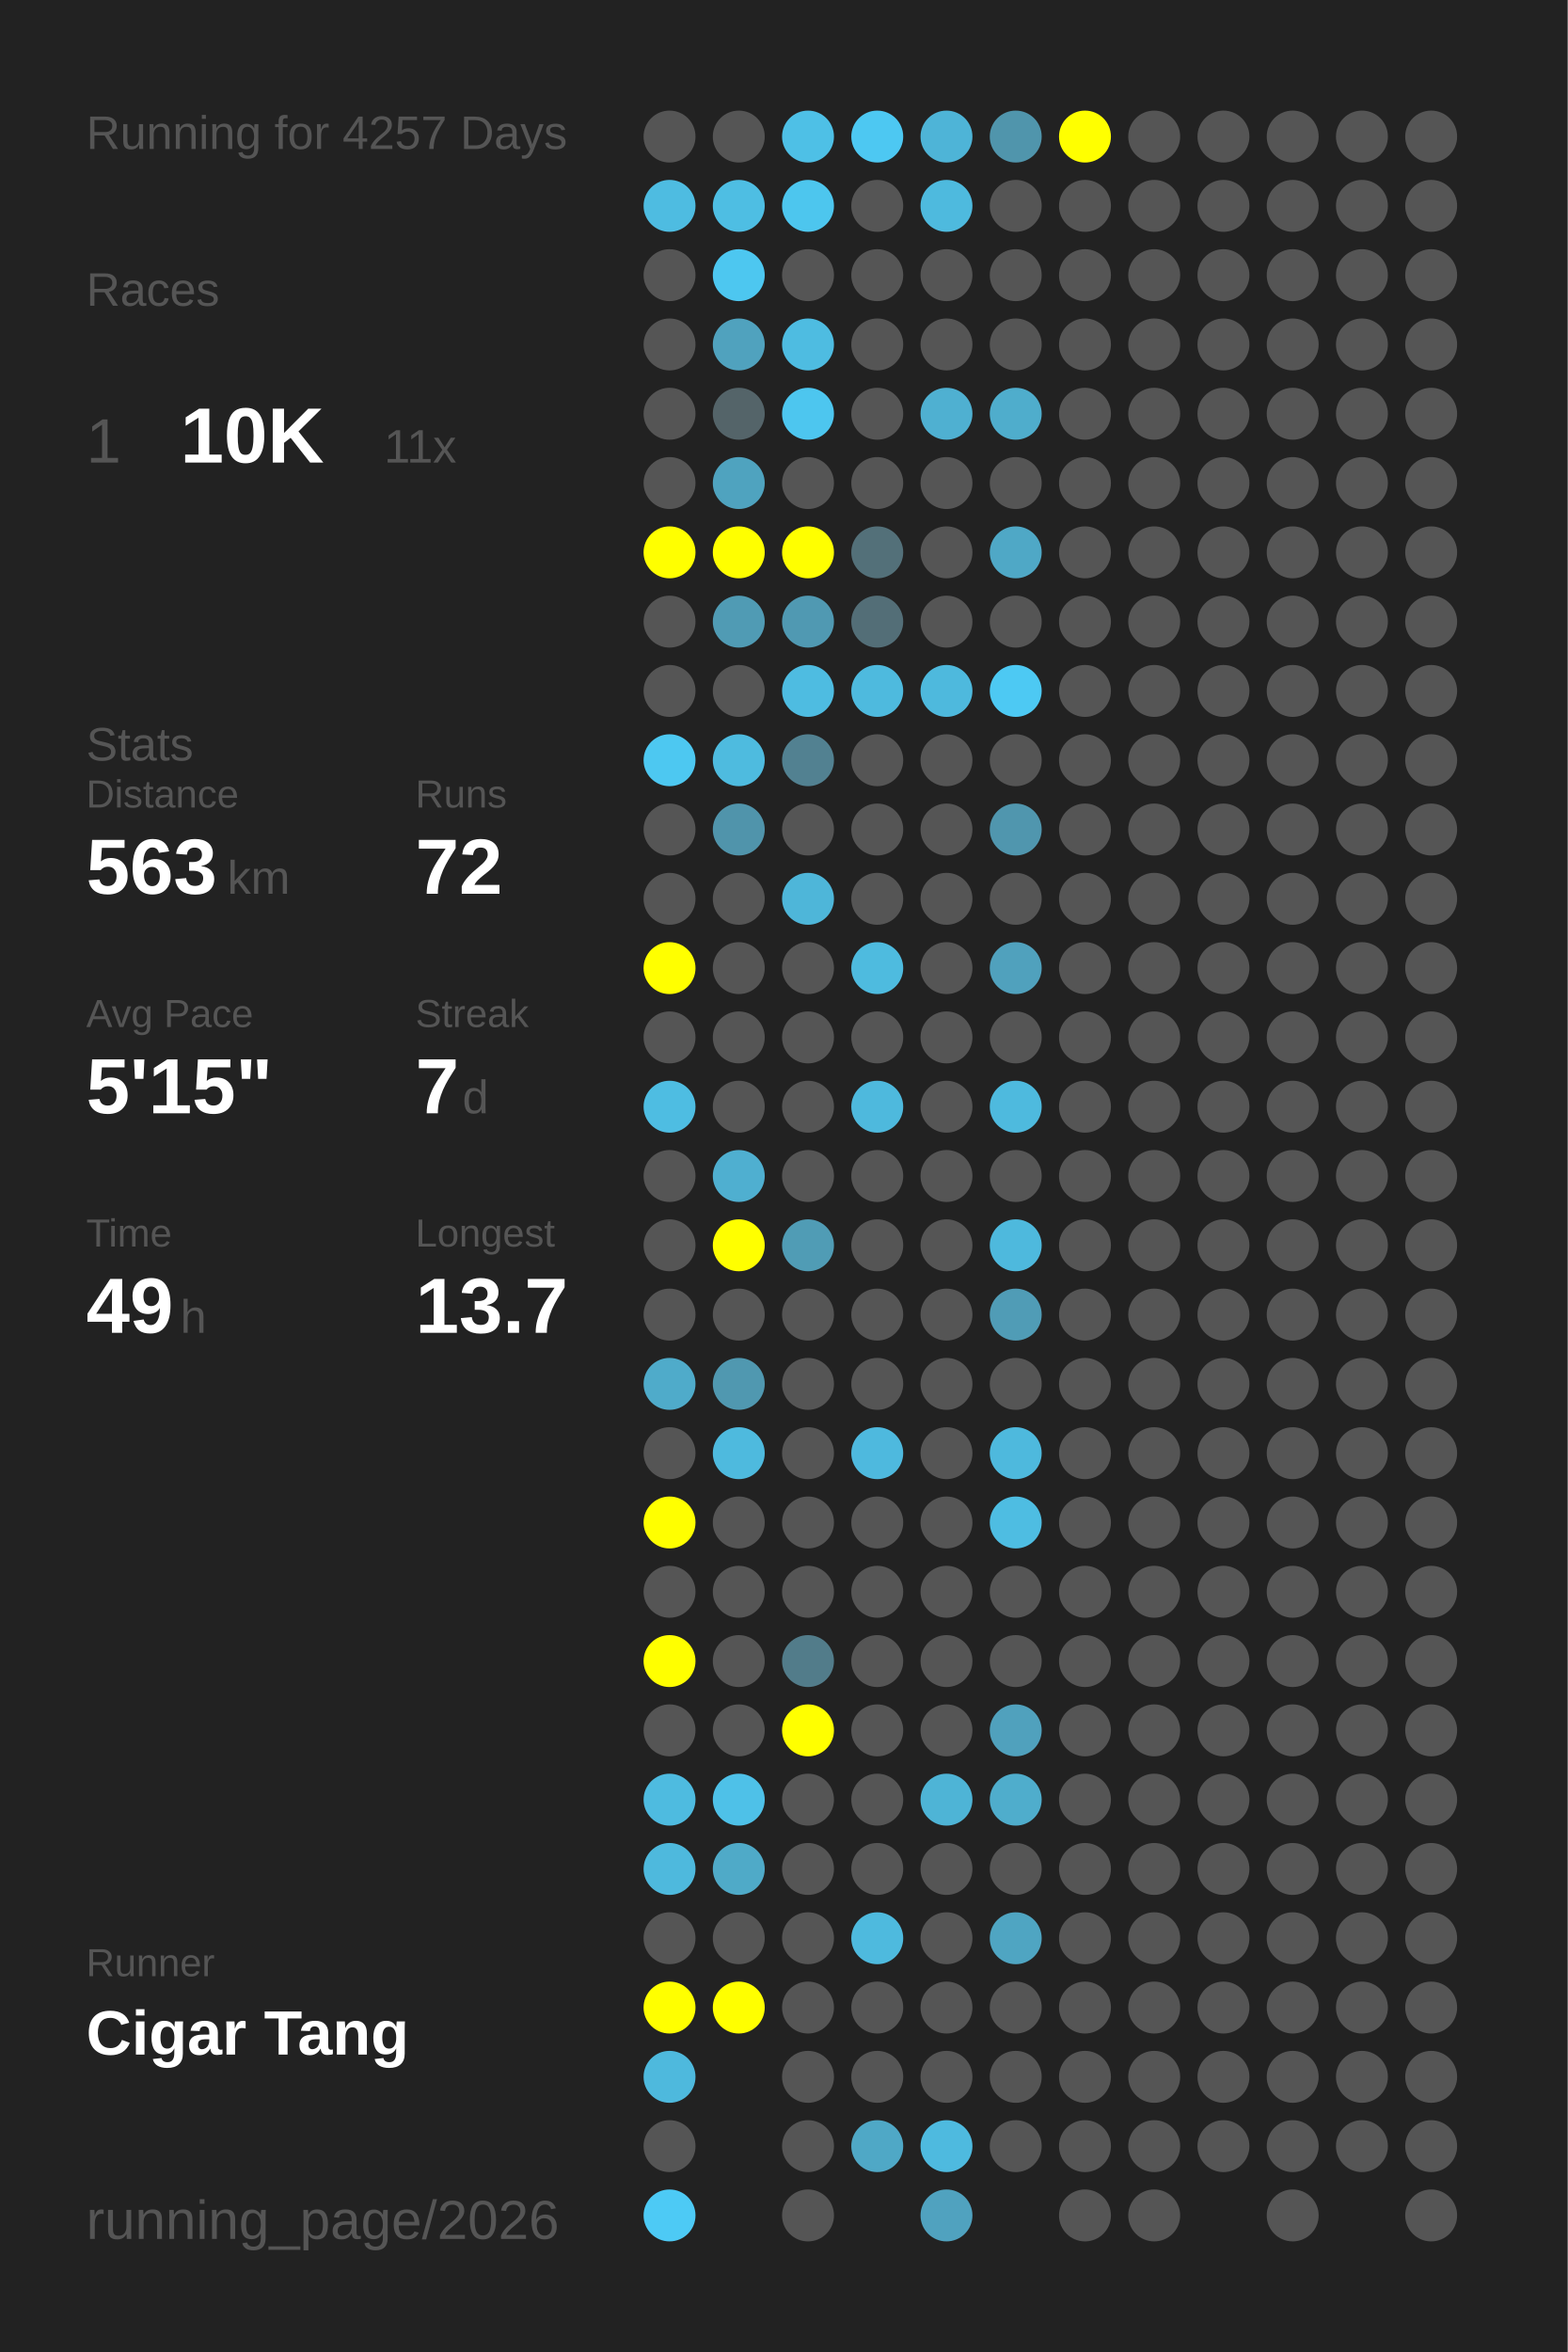
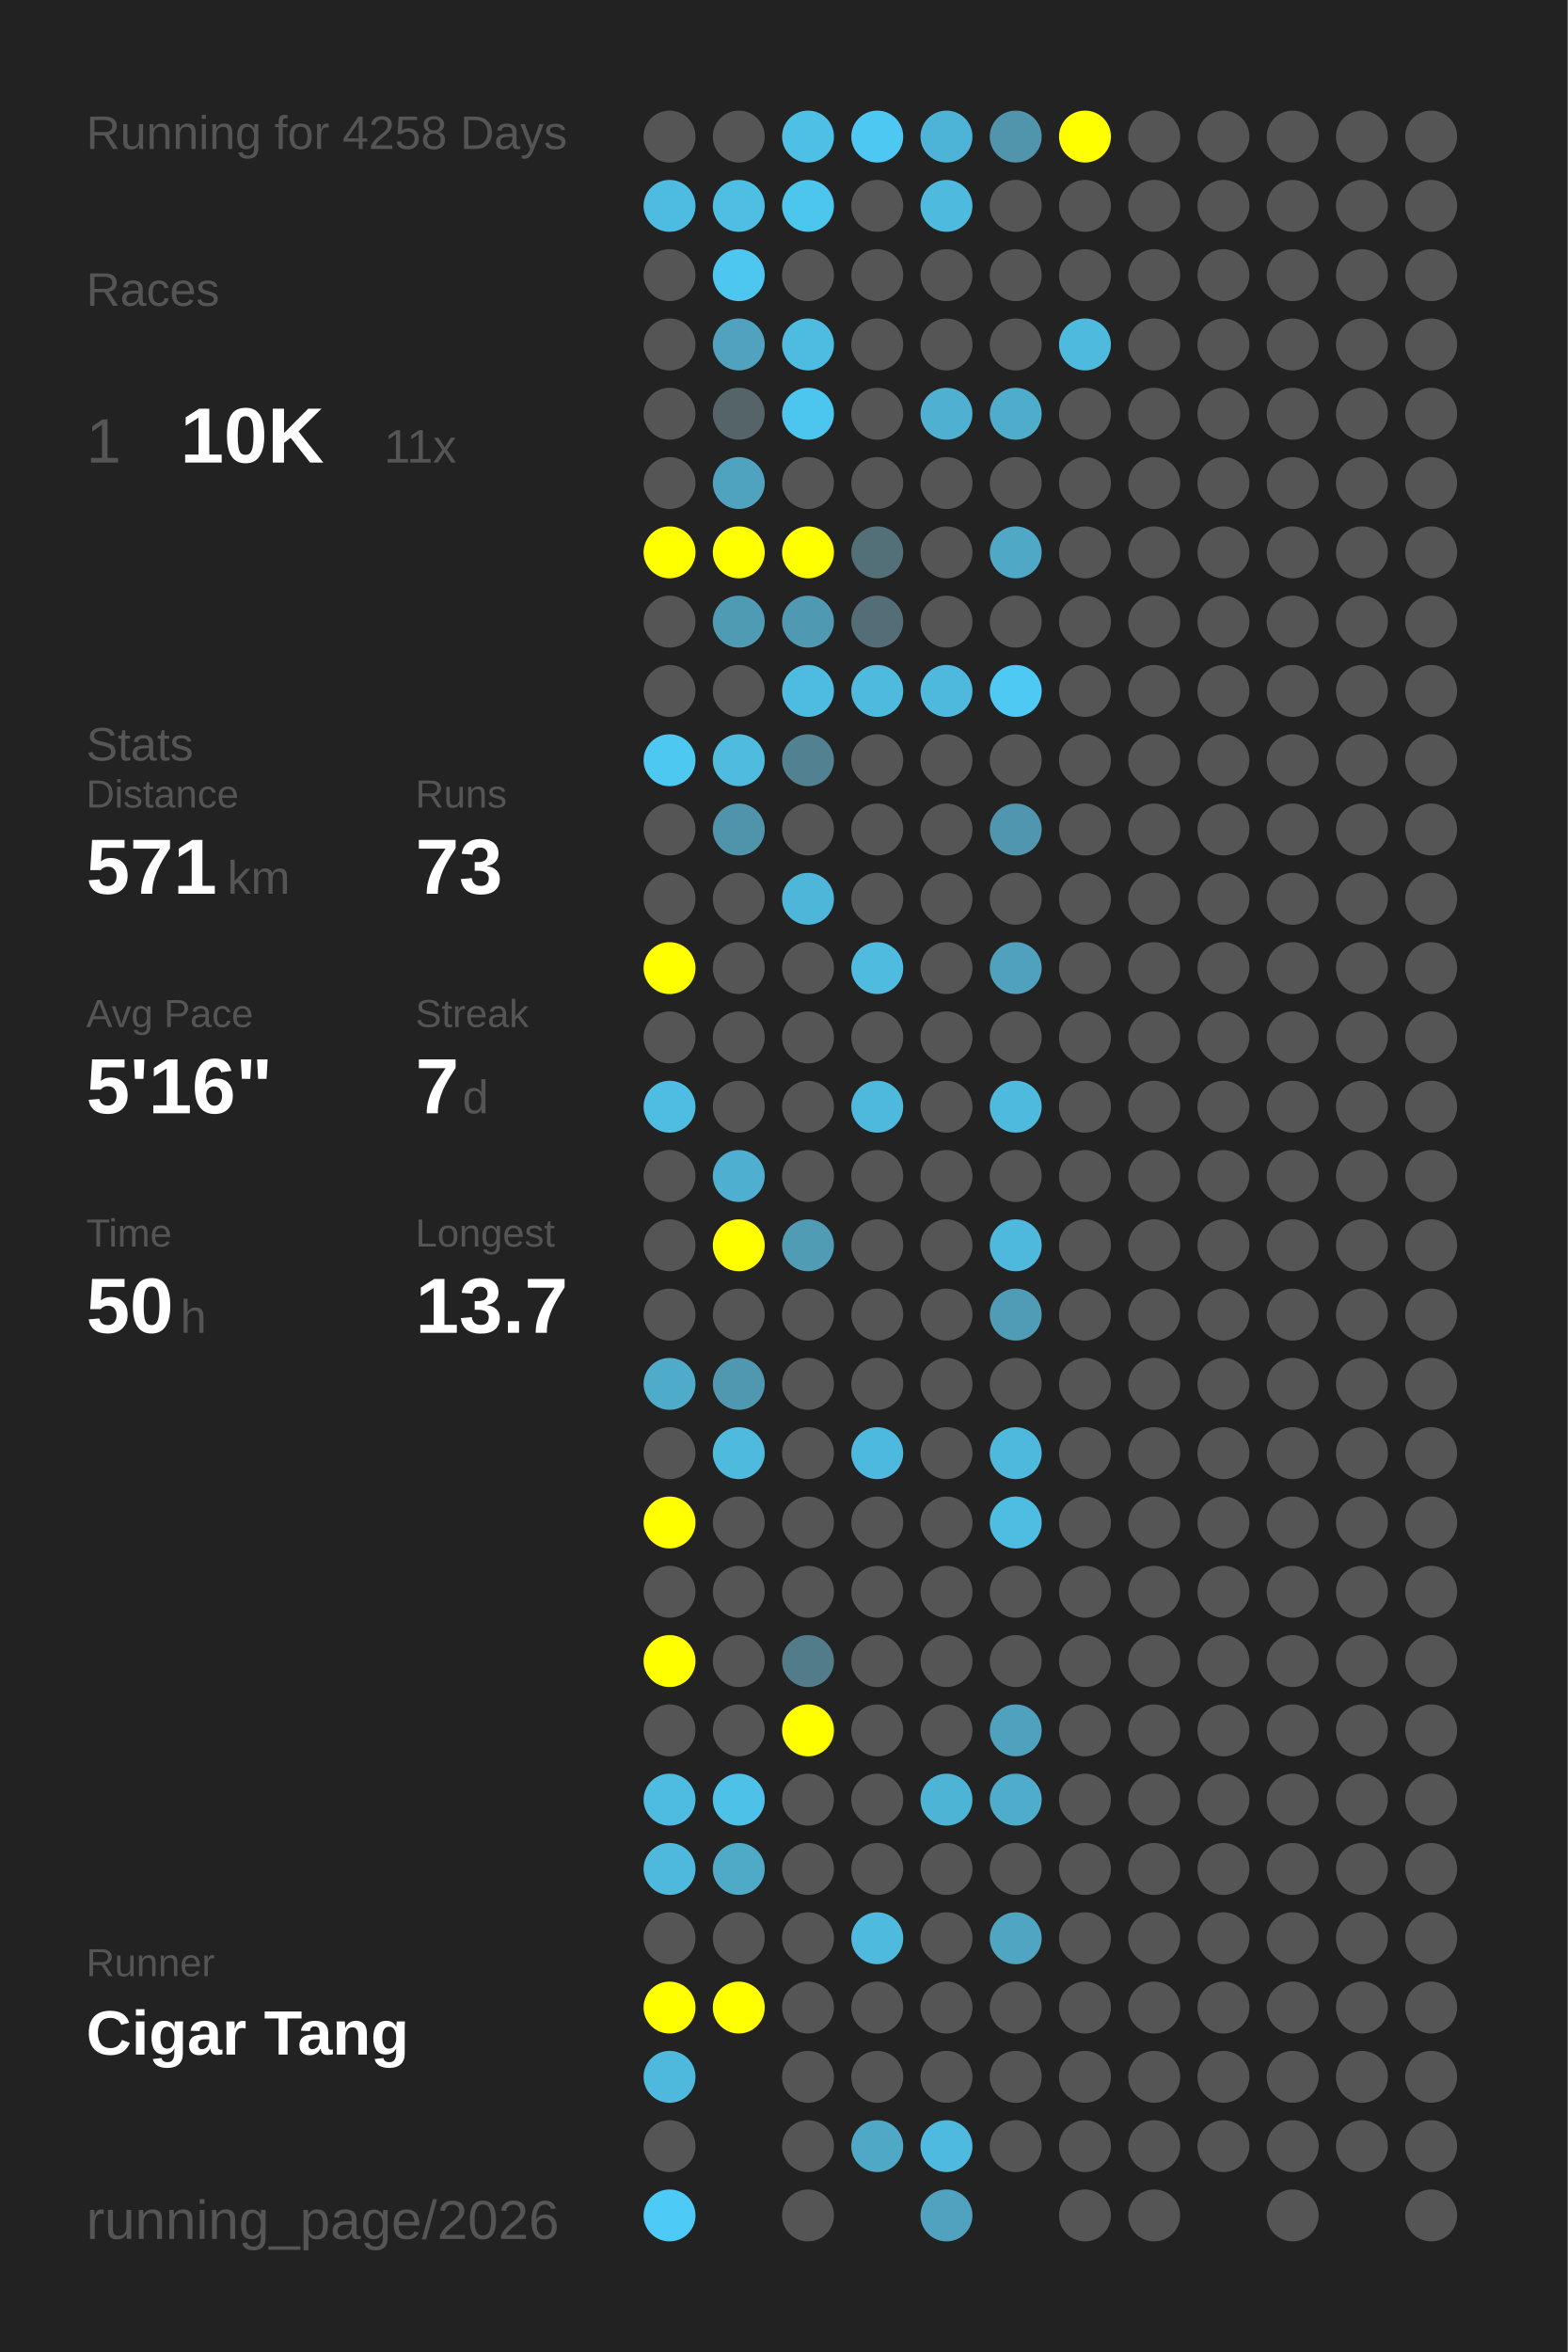
<svg xmlns="http://www.w3.org/2000/svg" baseProfile="full" height="300mm" version="1.1" viewBox="0,0,200,300" width="200mm">
  <defs />
  <rect fill="#222222" height="300" width="200" x="0" y="0" />
-   <text fill="#555555" style="font-size:6px; font-family:Arial;" x="11" y="19">Running for 4257 Days</text>
+   <text fill="#555555" style="font-size:6px; font-family:Arial;" x="11" y="19">Running for 4258 Days</text>
  <text fill="#555555" style="font-size:6px; font-family:Arial;" x="11" y="39">Races</text>
  <text fill="#555555" style="font-size:8px; font-family:Arial;" x="11" y="59">1</text>
  <text fill="#FFFFFF" style="font-size:10px; font-family:Arial; font-weight:bold;" x="23" y="59">10K</text>
  <text fill="#555555" style="font-size:6px; font-family:Arial;" x="49" y="59">11x</text>
  <text fill="#555555" style="font-size:6px; font-family:Arial;" x="11" y="97">Stats</text>
  <text fill="#555555" style="font-size:5px; font-family:Arial;" x="11" y="103">Distance</text>
-   <text fill="#FFFFFF" style="font-size:10px; font-family:Arial; font-weight:bold;" x="11" y="114">563</text>
+   <text fill="#FFFFFF" style="font-size:10px; font-family:Arial; font-weight:bold;" x="11" y="114">571</text>
  <text fill="#555555" style="font-size:6px; font-family:Arial;" x="29" y="114">km</text>
  <text fill="#555555" style="font-size:5px; font-family:Arial;" x="53" y="103">Runs</text>
-   <text fill="#FFFFFF" style="font-size:10px; font-family:Arial; font-weight:bold;" x="53" y="114">72</text>
+   <text fill="#FFFFFF" style="font-size:10px; font-family:Arial; font-weight:bold;" x="53" y="114">73</text>
  <text fill="#555555" style="font-size:5px; font-family:Arial;" x="11" y="131">Avg Pace</text>
-   <text fill="#FFFFFF" style="font-size:10px; font-family:Arial; font-weight:bold;" x="11" y="142">5'15"</text>
+   <text fill="#FFFFFF" style="font-size:10px; font-family:Arial; font-weight:bold;" x="11" y="142">5'16"</text>
  <text fill="#555555" style="font-size:5px; font-family:Arial;" x="53" y="131">Streak</text>
  <text fill="#FFFFFF" style="font-size:10px; font-family:Arial; font-weight:bold;" x="53" y="142">7</text>
  <text fill="#555555" style="font-size:6px; font-family:Arial;" x="59" y="142">d</text>
  <text fill="#555555" style="font-size:5px; font-family:Arial;" x="11" y="159">Time</text>
-   <text fill="#FFFFFF" style="font-size:10px; font-family:Arial; font-weight:bold;" x="11" y="170">49</text>
+   <text fill="#FFFFFF" style="font-size:10px; font-family:Arial; font-weight:bold;" x="11" y="170">50</text>
  <text fill="#555555" style="font-size:6px; font-family:Arial;" x="23" y="170">h</text>
  <text fill="#555555" style="font-size:5px; font-family:Arial;" x="53" y="159">Longest</text>
  <text fill="#FFFFFF" style="font-size:10px; font-family:Arial; font-weight:bold;" x="53" y="170">13.7</text>
  <text fill="#555555" style="font-size:5px; font-family:Arial;" x="11" y="252.065">Runner</text>
  <text fill="#FFFFFF" style="font-size:8px; font-family:Arial; font-weight:bold;" x="11" y="262.065">Cigar Tang</text>
  <text fill="#555555" style="font-size:7px; font-family:Arial;" x="11" y="285.581">running_page/2026</text>
  <circle cx="85.417" cy="17.419" fill="#555555" r="3.312" />
  <circle cx="85.417" cy="26.258" fill="#4ebce1" r="3.312" />
  <circle cx="85.417" cy="35.097" fill="#555555" r="3.312" />
  <circle cx="85.417" cy="43.935" fill="#555555" r="3.312" />
  <circle cx="85.417" cy="52.774" fill="#555555" r="3.312" />
  <circle cx="85.417" cy="61.613" fill="#555555" r="3.312" />
  <circle cx="85.417" cy="70.452" fill="#FFFF00" r="3.312" />
  <circle cx="85.417" cy="79.29" fill="#555555" r="3.312" />
  <circle cx="85.417" cy="88.129" fill="#555555" r="3.312" />
  <circle cx="85.417" cy="96.968" fill="#4dc8f1" r="3.312" />
  <circle cx="85.417" cy="105.806" fill="#555555" r="3.312" />
  <circle cx="85.417" cy="114.645" fill="#555555" r="3.312" />
  <circle cx="85.417" cy="123.484" fill="#FFFF00" r="3.312" />
  <circle cx="85.417" cy="132.323" fill="#555555" r="3.312" />
  <circle cx="85.417" cy="141.161" fill="#4ebde2" r="3.312" />
  <circle cx="85.417" cy="150" fill="#555555" r="3.312" />
  <circle cx="85.417" cy="158.839" fill="#555555" r="3.312" />
  <circle cx="85.417" cy="167.677" fill="#555555" r="3.312" />
  <circle cx="85.417" cy="176.516" fill="#4fabca" r="3.312" />
  <circle cx="85.417" cy="185.355" fill="#555555" r="3.312" />
  <circle cx="85.417" cy="194.194" fill="#FFFF00" r="3.312" />
  <circle cx="85.417" cy="203.032" fill="#555555" r="3.312" />
  <circle cx="85.417" cy="211.871" fill="#FFFF00" r="3.312" />
  <circle cx="85.417" cy="220.71" fill="#555555" r="3.312" />
  <circle cx="85.417" cy="229.548" fill="#4ebbe0" r="3.312" />
  <circle cx="85.417" cy="238.387" fill="#4eb9dd" r="3.312" />
  <circle cx="85.417" cy="247.226" fill="#555555" r="3.312" />
  <circle cx="85.417" cy="256.065" fill="#FFFF00" r="3.312" />
  <circle cx="85.417" cy="264.903" fill="#4eb9dd" r="3.312" />
  <circle cx="85.417" cy="273.742" fill="#555555" r="3.312" />
  <circle cx="85.417" cy="282.581" fill="#4dcaf5" r="3.312" />
  <circle cx="94.25" cy="17.419" fill="#555555" r="3.312" />
  <circle cx="94.25" cy="26.258" fill="#4ebee3" r="3.312" />
  <circle cx="94.25" cy="35.097" fill="#4dc7f0" r="3.312" />
  <circle cx="94.25" cy="43.935" fill="#50a2be" r="3.312" />
  <circle cx="94.25" cy="52.774" fill="#546469" r="3.312" />
  <circle cx="94.25" cy="61.613" fill="#4fa3bf" r="3.312" />
  <circle cx="94.25" cy="70.452" fill="#FFFF00" r="3.312" />
  <circle cx="94.25" cy="79.29" fill="#509bb4" r="3.312" />
  <circle cx="94.25" cy="88.129" fill="#555555" r="3.312" />
  <circle cx="94.25" cy="96.968" fill="#4ebbdf" r="3.312" />
  <circle cx="94.25" cy="105.806" fill="#5094ab" r="3.312" />
  <circle cx="94.25" cy="114.645" fill="#555555" r="3.312" />
  <circle cx="94.25" cy="123.484" fill="#555555" r="3.312" />
  <circle cx="94.25" cy="132.323" fill="#555555" r="3.312" />
  <circle cx="94.25" cy="141.161" fill="#555555" r="3.312" />
  <circle cx="94.25" cy="150" fill="#4fafd0" r="3.312" />
  <circle cx="94.25" cy="158.839" fill="#FFFF00" r="3.312" />
  <circle cx="94.25" cy="167.677" fill="#555555" r="3.312" />
  <circle cx="94.25" cy="176.516" fill="#5098b0" r="3.312" />
  <circle cx="94.25" cy="185.355" fill="#4ebade" r="3.312" />
  <circle cx="94.25" cy="194.194" fill="#555555" r="3.312" />
  <circle cx="94.25" cy="203.032" fill="#555555" r="3.312" />
  <circle cx="94.25" cy="211.871" fill="#555555" r="3.312" />
  <circle cx="94.25" cy="220.71" fill="#555555" r="3.312" />
  <circle cx="94.25" cy="229.548" fill="#4ec1e8" r="3.312" />
  <circle cx="94.25" cy="238.387" fill="#4faac8" r="3.312" />
  <circle cx="94.25" cy="247.226" fill="#555555" r="3.312" />
  <circle cx="94.25" cy="256.065" fill="#FFFF00" r="3.312" />
  <circle cx="103.083" cy="17.419" fill="#4ec0e6" r="3.312" />
  <circle cx="103.083" cy="26.258" fill="#4dc6ee" r="3.312" />
  <circle cx="103.083" cy="35.097" fill="#555555" r="3.312" />
  <circle cx="103.083" cy="43.935" fill="#4ebce1" r="3.312" />
  <circle cx="103.083" cy="52.774" fill="#4dc6ef" r="3.312" />
  <circle cx="103.083" cy="61.613" fill="#555555" r="3.312" />
  <circle cx="103.083" cy="70.452" fill="#FFFF00" r="3.312" />
  <circle cx="103.083" cy="79.29" fill="#5099b2" r="3.312" />
  <circle cx="103.083" cy="88.129" fill="#4ebce1" r="3.312" />
  <circle cx="103.083" cy="96.968" fill="#528191" r="3.312" />
  <circle cx="103.083" cy="105.806" fill="#555555" r="3.312" />
  <circle cx="103.083" cy="114.645" fill="#4eb6d9" r="3.312" />
  <circle cx="103.083" cy="123.484" fill="#555555" r="3.312" />
  <circle cx="103.083" cy="132.323" fill="#555555" r="3.312" />
  <circle cx="103.083" cy="141.161" fill="#555555" r="3.312" />
  <circle cx="103.083" cy="150" fill="#555555" r="3.312" />
  <circle cx="103.083" cy="158.839" fill="#509cb5" r="3.312" />
  <circle cx="103.083" cy="167.677" fill="#555555" r="3.312" />
  <circle cx="103.083" cy="176.516" fill="#555555" r="3.312" />
  <circle cx="103.083" cy="185.355" fill="#555555" r="3.312" />
  <circle cx="103.083" cy="194.194" fill="#555555" r="3.312" />
  <circle cx="103.083" cy="203.032" fill="#555555" r="3.312" />
  <circle cx="103.083" cy="211.871" fill="#527c8a" r="3.312" />
  <circle cx="103.083" cy="220.71" fill="#FFFF00" r="3.312" />
  <circle cx="103.083" cy="229.548" fill="#555555" r="3.312" />
  <circle cx="103.083" cy="238.387" fill="#555555" r="3.312" />
  <circle cx="103.083" cy="247.226" fill="#555555" r="3.312" />
  <circle cx="103.083" cy="256.065" fill="#555555" r="3.312" />
  <circle cx="103.083" cy="264.903" fill="#555555" r="3.312" />
  <circle cx="103.083" cy="273.742" fill="#555555" r="3.312" />
  <circle cx="103.083" cy="282.581" fill="#555555" r="3.312" />
  <circle cx="111.917" cy="17.419" fill="#4dc8f2" r="3.312" />
  <circle cx="111.917" cy="26.258" fill="#555555" r="3.312" />
  <circle cx="111.917" cy="35.097" fill="#555555" r="3.312" />
  <circle cx="111.917" cy="43.935" fill="#555555" r="3.312" />
  <circle cx="111.917" cy="52.774" fill="#555555" r="3.312" />
  <circle cx="111.917" cy="61.613" fill="#555555" r="3.312" />
  <circle cx="111.917" cy="70.452" fill="#537079" r="3.312" />
  <circle cx="111.917" cy="79.29" fill="#536e77" r="3.312" />
  <circle cx="111.917" cy="88.129" fill="#4ebade" r="3.312" />
  <circle cx="111.917" cy="96.968" fill="#555555" r="3.312" />
  <circle cx="111.917" cy="105.806" fill="#555555" r="3.312" />
  <circle cx="111.917" cy="114.645" fill="#555555" r="3.312" />
  <circle cx="111.917" cy="123.484" fill="#4ebbdf" r="3.312" />
  <circle cx="111.917" cy="132.323" fill="#555555" r="3.312" />
  <circle cx="111.917" cy="141.161" fill="#4eb9dd" r="3.312" />
  <circle cx="111.917" cy="150" fill="#555555" r="3.312" />
  <circle cx="111.917" cy="158.839" fill="#555555" r="3.312" />
  <circle cx="111.917" cy="167.677" fill="#555555" r="3.312" />
  <circle cx="111.917" cy="176.516" fill="#555555" r="3.312" />
  <circle cx="111.917" cy="185.355" fill="#4eb9de" r="3.312" />
  <circle cx="111.917" cy="194.194" fill="#555555" r="3.312" />
  <circle cx="111.917" cy="203.032" fill="#555555" r="3.312" />
  <circle cx="111.917" cy="211.871" fill="#555555" r="3.312" />
  <circle cx="111.917" cy="220.71" fill="#555555" r="3.312" />
  <circle cx="111.917" cy="229.548" fill="#555555" r="3.312" />
  <circle cx="111.917" cy="238.387" fill="#555555" r="3.312" />
  <circle cx="111.917" cy="247.226" fill="#4ebade" r="3.312" />
  <circle cx="111.917" cy="256.065" fill="#555555" r="3.312" />
  <circle cx="111.917" cy="264.903" fill="#555555" r="3.312" />
  <circle cx="111.917" cy="273.742" fill="#4fa8c6" r="3.312" />
  <circle cx="120.75" cy="17.419" fill="#4eb4d7" r="3.312" />
  <circle cx="120.75" cy="26.258" fill="#4ebade" r="3.312" />
  <circle cx="120.75" cy="35.097" fill="#555555" r="3.312" />
  <circle cx="120.75" cy="43.935" fill="#555555" r="3.312" />
  <circle cx="120.75" cy="52.774" fill="#4fb0d1" r="3.312" />
  <circle cx="120.75" cy="61.613" fill="#555555" r="3.312" />
  <circle cx="120.75" cy="70.452" fill="#555555" r="3.312" />
  <circle cx="120.75" cy="79.29" fill="#555555" r="3.312" />
  <circle cx="120.75" cy="88.129" fill="#4eb9dd" r="3.312" />
  <circle cx="120.75" cy="96.968" fill="#555555" r="3.312" />
  <circle cx="120.75" cy="105.806" fill="#555555" r="3.312" />
  <circle cx="120.75" cy="114.645" fill="#555555" r="3.312" />
  <circle cx="120.75" cy="123.484" fill="#555555" r="3.312" />
  <circle cx="120.75" cy="132.323" fill="#555555" r="3.312" />
  <circle cx="120.75" cy="141.161" fill="#555555" r="3.312" />
  <circle cx="120.75" cy="150" fill="#555555" r="3.312" />
  <circle cx="120.75" cy="158.839" fill="#555555" r="3.312" />
  <circle cx="120.75" cy="167.677" fill="#555555" r="3.312" />
  <circle cx="120.75" cy="176.516" fill="#555555" r="3.312" />
  <circle cx="120.75" cy="185.355" fill="#555555" r="3.312" />
  <circle cx="120.75" cy="194.194" fill="#555555" r="3.312" />
  <circle cx="120.75" cy="203.032" fill="#555555" r="3.312" />
  <circle cx="120.75" cy="211.871" fill="#555555" r="3.312" />
  <circle cx="120.75" cy="220.71" fill="#555555" r="3.312" />
  <circle cx="120.75" cy="229.548" fill="#4eb4d6" r="3.312" />
  <circle cx="120.75" cy="238.387" fill="#555555" r="3.312" />
  <circle cx="120.75" cy="247.226" fill="#555555" r="3.312" />
  <circle cx="120.75" cy="256.065" fill="#555555" r="3.312" />
  <circle cx="120.75" cy="264.903" fill="#555555" r="3.312" />
  <circle cx="120.75" cy="273.742" fill="#4ebadf" r="3.312" />
  <circle cx="120.75" cy="282.581" fill="#50a2bf" r="3.312" />
  <circle cx="129.583" cy="17.419" fill="#5095ac" r="3.312" />
  <circle cx="129.583" cy="26.258" fill="#555555" r="3.312" />
  <circle cx="129.583" cy="35.097" fill="#555555" r="3.312" />
  <circle cx="129.583" cy="43.935" fill="#555555" r="3.312" />
  <circle cx="129.583" cy="52.774" fill="#4fadcc" r="3.312" />
  <circle cx="129.583" cy="61.613" fill="#555555" r="3.312" />
  <circle cx="129.583" cy="70.452" fill="#4fa8c6" r="3.312" />
  <circle cx="129.583" cy="79.29" fill="#555555" r="3.312" />
  <circle cx="129.583" cy="88.129" fill="#4dc9f3" r="3.312" />
  <circle cx="129.583" cy="96.968" fill="#555555" r="3.312" />
  <circle cx="129.583" cy="105.806" fill="#5096ae" r="3.312" />
  <circle cx="129.583" cy="114.645" fill="#555555" r="3.312" />
  <circle cx="129.583" cy="123.484" fill="#50a1bd" r="3.312" />
  <circle cx="129.583" cy="132.323" fill="#555555" r="3.312" />
  <circle cx="129.583" cy="141.161" fill="#4ebade" r="3.312" />
  <circle cx="129.583" cy="150" fill="#555555" r="3.312" />
  <circle cx="129.583" cy="158.839" fill="#4eb9dd" r="3.312" />
  <circle cx="129.583" cy="167.677" fill="#509cb6" r="3.312" />
  <circle cx="129.583" cy="176.516" fill="#555555" r="3.312" />
  <circle cx="129.583" cy="185.355" fill="#4eb9dd" r="3.312" />
  <circle cx="129.583" cy="194.194" fill="#4ebde2" r="3.312" />
  <circle cx="129.583" cy="203.032" fill="#555555" r="3.312" />
  <circle cx="129.583" cy="211.871" fill="#555555" r="3.312" />
  <circle cx="129.583" cy="220.71" fill="#50a1bd" r="3.312" />
  <circle cx="129.583" cy="229.548" fill="#4fadcc" r="3.312" />
  <circle cx="129.583" cy="238.387" fill="#555555" r="3.312" />
  <circle cx="129.583" cy="247.226" fill="#4fa5c2" r="3.312" />
  <circle cx="129.583" cy="256.065" fill="#555555" r="3.312" />
  <circle cx="129.583" cy="264.903" fill="#555555" r="3.312" />
  <circle cx="129.583" cy="273.742" fill="#555555" r="3.312" />
  <circle cx="138.417" cy="17.419" fill="#FFFF00" r="3.312" />
  <circle cx="138.417" cy="26.258" fill="#555555" r="3.312" />
  <circle cx="138.417" cy="35.097" fill="#555555" r="3.312" />
-   <circle cx="138.417" cy="43.935" fill="#555555" r="3.312" />
+   <circle cx="138.417" cy="43.935" fill="#4ebade" r="3.312" />
  <circle cx="138.417" cy="52.774" fill="#555555" r="3.312" />
  <circle cx="138.417" cy="61.613" fill="#555555" r="3.312" />
  <circle cx="138.417" cy="70.452" fill="#555555" r="3.312" />
  <circle cx="138.417" cy="79.29" fill="#555555" r="3.312" />
  <circle cx="138.417" cy="88.129" fill="#555555" r="3.312" />
  <circle cx="138.417" cy="96.968" fill="#555555" r="3.312" />
  <circle cx="138.417" cy="105.806" fill="#555555" r="3.312" />
  <circle cx="138.417" cy="114.645" fill="#555555" r="3.312" />
  <circle cx="138.417" cy="123.484" fill="#555555" r="3.312" />
  <circle cx="138.417" cy="132.323" fill="#555555" r="3.312" />
  <circle cx="138.417" cy="141.161" fill="#555555" r="3.312" />
  <circle cx="138.417" cy="150" fill="#555555" r="3.312" />
  <circle cx="138.417" cy="158.839" fill="#555555" r="3.312" />
  <circle cx="138.417" cy="167.677" fill="#555555" r="3.312" />
  <circle cx="138.417" cy="176.516" fill="#555555" r="3.312" />
  <circle cx="138.417" cy="185.355" fill="#555555" r="3.312" />
  <circle cx="138.417" cy="194.194" fill="#555555" r="3.312" />
  <circle cx="138.417" cy="203.032" fill="#555555" r="3.312" />
  <circle cx="138.417" cy="211.871" fill="#555555" r="3.312" />
  <circle cx="138.417" cy="220.71" fill="#555555" r="3.312" />
  <circle cx="138.417" cy="229.548" fill="#555555" r="3.312" />
  <circle cx="138.417" cy="238.387" fill="#555555" r="3.312" />
  <circle cx="138.417" cy="247.226" fill="#555555" r="3.312" />
  <circle cx="138.417" cy="256.065" fill="#555555" r="3.312" />
  <circle cx="138.417" cy="264.903" fill="#555555" r="3.312" />
  <circle cx="138.417" cy="273.742" fill="#555555" r="3.312" />
  <circle cx="138.417" cy="282.581" fill="#555555" r="3.312" />
  <circle cx="147.25" cy="17.419" fill="#555555" r="3.312" />
  <circle cx="147.25" cy="26.258" fill="#555555" r="3.312" />
  <circle cx="147.25" cy="35.097" fill="#555555" r="3.312" />
  <circle cx="147.25" cy="43.935" fill="#555555" r="3.312" />
  <circle cx="147.25" cy="52.774" fill="#555555" r="3.312" />
  <circle cx="147.25" cy="61.613" fill="#555555" r="3.312" />
  <circle cx="147.25" cy="70.452" fill="#555555" r="3.312" />
  <circle cx="147.25" cy="79.29" fill="#555555" r="3.312" />
  <circle cx="147.25" cy="88.129" fill="#555555" r="3.312" />
  <circle cx="147.25" cy="96.968" fill="#555555" r="3.312" />
  <circle cx="147.25" cy="105.806" fill="#555555" r="3.312" />
  <circle cx="147.25" cy="114.645" fill="#555555" r="3.312" />
  <circle cx="147.25" cy="123.484" fill="#555555" r="3.312" />
  <circle cx="147.25" cy="132.323" fill="#555555" r="3.312" />
  <circle cx="147.25" cy="141.161" fill="#555555" r="3.312" />
  <circle cx="147.25" cy="150" fill="#555555" r="3.312" />
  <circle cx="147.25" cy="158.839" fill="#555555" r="3.312" />
  <circle cx="147.25" cy="167.677" fill="#555555" r="3.312" />
  <circle cx="147.25" cy="176.516" fill="#555555" r="3.312" />
  <circle cx="147.25" cy="185.355" fill="#555555" r="3.312" />
  <circle cx="147.25" cy="194.194" fill="#555555" r="3.312" />
  <circle cx="147.25" cy="203.032" fill="#555555" r="3.312" />
  <circle cx="147.25" cy="211.871" fill="#555555" r="3.312" />
  <circle cx="147.25" cy="220.71" fill="#555555" r="3.312" />
  <circle cx="147.25" cy="229.548" fill="#555555" r="3.312" />
  <circle cx="147.25" cy="238.387" fill="#555555" r="3.312" />
  <circle cx="147.25" cy="247.226" fill="#555555" r="3.312" />
  <circle cx="147.25" cy="256.065" fill="#555555" r="3.312" />
  <circle cx="147.25" cy="264.903" fill="#555555" r="3.312" />
  <circle cx="147.25" cy="273.742" fill="#555555" r="3.312" />
  <circle cx="147.25" cy="282.581" fill="#555555" r="3.312" />
  <circle cx="156.083" cy="17.419" fill="#555555" r="3.312" />
  <circle cx="156.083" cy="26.258" fill="#555555" r="3.312" />
  <circle cx="156.083" cy="35.097" fill="#555555" r="3.312" />
  <circle cx="156.083" cy="43.935" fill="#555555" r="3.312" />
  <circle cx="156.083" cy="52.774" fill="#555555" r="3.312" />
  <circle cx="156.083" cy="61.613" fill="#555555" r="3.312" />
  <circle cx="156.083" cy="70.452" fill="#555555" r="3.312" />
  <circle cx="156.083" cy="79.29" fill="#555555" r="3.312" />
  <circle cx="156.083" cy="88.129" fill="#555555" r="3.312" />
  <circle cx="156.083" cy="96.968" fill="#555555" r="3.312" />
  <circle cx="156.083" cy="105.806" fill="#555555" r="3.312" />
  <circle cx="156.083" cy="114.645" fill="#555555" r="3.312" />
  <circle cx="156.083" cy="123.484" fill="#555555" r="3.312" />
  <circle cx="156.083" cy="132.323" fill="#555555" r="3.312" />
  <circle cx="156.083" cy="141.161" fill="#555555" r="3.312" />
  <circle cx="156.083" cy="150" fill="#555555" r="3.312" />
  <circle cx="156.083" cy="158.839" fill="#555555" r="3.312" />
  <circle cx="156.083" cy="167.677" fill="#555555" r="3.312" />
  <circle cx="156.083" cy="176.516" fill="#555555" r="3.312" />
  <circle cx="156.083" cy="185.355" fill="#555555" r="3.312" />
  <circle cx="156.083" cy="194.194" fill="#555555" r="3.312" />
  <circle cx="156.083" cy="203.032" fill="#555555" r="3.312" />
  <circle cx="156.083" cy="211.871" fill="#555555" r="3.312" />
  <circle cx="156.083" cy="220.71" fill="#555555" r="3.312" />
  <circle cx="156.083" cy="229.548" fill="#555555" r="3.312" />
  <circle cx="156.083" cy="238.387" fill="#555555" r="3.312" />
  <circle cx="156.083" cy="247.226" fill="#555555" r="3.312" />
  <circle cx="156.083" cy="256.065" fill="#555555" r="3.312" />
  <circle cx="156.083" cy="264.903" fill="#555555" r="3.312" />
  <circle cx="156.083" cy="273.742" fill="#555555" r="3.312" />
  <circle cx="164.917" cy="17.419" fill="#555555" r="3.312" />
  <circle cx="164.917" cy="26.258" fill="#555555" r="3.312" />
  <circle cx="164.917" cy="35.097" fill="#555555" r="3.312" />
  <circle cx="164.917" cy="43.935" fill="#555555" r="3.312" />
  <circle cx="164.917" cy="52.774" fill="#555555" r="3.312" />
  <circle cx="164.917" cy="61.613" fill="#555555" r="3.312" />
  <circle cx="164.917" cy="70.452" fill="#555555" r="3.312" />
  <circle cx="164.917" cy="79.29" fill="#555555" r="3.312" />
  <circle cx="164.917" cy="88.129" fill="#555555" r="3.312" />
  <circle cx="164.917" cy="96.968" fill="#555555" r="3.312" />
  <circle cx="164.917" cy="105.806" fill="#555555" r="3.312" />
  <circle cx="164.917" cy="114.645" fill="#555555" r="3.312" />
  <circle cx="164.917" cy="123.484" fill="#555555" r="3.312" />
  <circle cx="164.917" cy="132.323" fill="#555555" r="3.312" />
  <circle cx="164.917" cy="141.161" fill="#555555" r="3.312" />
  <circle cx="164.917" cy="150" fill="#555555" r="3.312" />
  <circle cx="164.917" cy="158.839" fill="#555555" r="3.312" />
  <circle cx="164.917" cy="167.677" fill="#555555" r="3.312" />
  <circle cx="164.917" cy="176.516" fill="#555555" r="3.312" />
  <circle cx="164.917" cy="185.355" fill="#555555" r="3.312" />
  <circle cx="164.917" cy="194.194" fill="#555555" r="3.312" />
  <circle cx="164.917" cy="203.032" fill="#555555" r="3.312" />
  <circle cx="164.917" cy="211.871" fill="#555555" r="3.312" />
  <circle cx="164.917" cy="220.71" fill="#555555" r="3.312" />
  <circle cx="164.917" cy="229.548" fill="#555555" r="3.312" />
  <circle cx="164.917" cy="238.387" fill="#555555" r="3.312" />
  <circle cx="164.917" cy="247.226" fill="#555555" r="3.312" />
  <circle cx="164.917" cy="256.065" fill="#555555" r="3.312" />
  <circle cx="164.917" cy="264.903" fill="#555555" r="3.312" />
  <circle cx="164.917" cy="273.742" fill="#555555" r="3.312" />
  <circle cx="164.917" cy="282.581" fill="#555555" r="3.312" />
  <circle cx="173.75" cy="17.419" fill="#555555" r="3.312" />
  <circle cx="173.75" cy="26.258" fill="#555555" r="3.312" />
  <circle cx="173.75" cy="35.097" fill="#555555" r="3.312" />
  <circle cx="173.75" cy="43.935" fill="#555555" r="3.312" />
  <circle cx="173.75" cy="52.774" fill="#555555" r="3.312" />
  <circle cx="173.75" cy="61.613" fill="#555555" r="3.312" />
  <circle cx="173.75" cy="70.452" fill="#555555" r="3.312" />
  <circle cx="173.75" cy="79.29" fill="#555555" r="3.312" />
  <circle cx="173.75" cy="88.129" fill="#555555" r="3.312" />
  <circle cx="173.75" cy="96.968" fill="#555555" r="3.312" />
  <circle cx="173.75" cy="105.806" fill="#555555" r="3.312" />
  <circle cx="173.75" cy="114.645" fill="#555555" r="3.312" />
  <circle cx="173.75" cy="123.484" fill="#555555" r="3.312" />
  <circle cx="173.75" cy="132.323" fill="#555555" r="3.312" />
  <circle cx="173.75" cy="141.161" fill="#555555" r="3.312" />
  <circle cx="173.75" cy="150" fill="#555555" r="3.312" />
  <circle cx="173.75" cy="158.839" fill="#555555" r="3.312" />
  <circle cx="173.75" cy="167.677" fill="#555555" r="3.312" />
  <circle cx="173.75" cy="176.516" fill="#555555" r="3.312" />
  <circle cx="173.75" cy="185.355" fill="#555555" r="3.312" />
  <circle cx="173.75" cy="194.194" fill="#555555" r="3.312" />
  <circle cx="173.75" cy="203.032" fill="#555555" r="3.312" />
  <circle cx="173.75" cy="211.871" fill="#555555" r="3.312" />
  <circle cx="173.75" cy="220.71" fill="#555555" r="3.312" />
  <circle cx="173.75" cy="229.548" fill="#555555" r="3.312" />
  <circle cx="173.75" cy="238.387" fill="#555555" r="3.312" />
  <circle cx="173.75" cy="247.226" fill="#555555" r="3.312" />
  <circle cx="173.75" cy="256.065" fill="#555555" r="3.312" />
  <circle cx="173.75" cy="264.903" fill="#555555" r="3.312" />
  <circle cx="173.75" cy="273.742" fill="#555555" r="3.312" />
  <circle cx="182.583" cy="17.419" fill="#555555" r="3.312" />
  <circle cx="182.583" cy="26.258" fill="#555555" r="3.312" />
  <circle cx="182.583" cy="35.097" fill="#555555" r="3.312" />
  <circle cx="182.583" cy="43.935" fill="#555555" r="3.312" />
  <circle cx="182.583" cy="52.774" fill="#555555" r="3.312" />
  <circle cx="182.583" cy="61.613" fill="#555555" r="3.312" />
  <circle cx="182.583" cy="70.452" fill="#555555" r="3.312" />
  <circle cx="182.583" cy="79.29" fill="#555555" r="3.312" />
  <circle cx="182.583" cy="88.129" fill="#555555" r="3.312" />
  <circle cx="182.583" cy="96.968" fill="#555555" r="3.312" />
  <circle cx="182.583" cy="105.806" fill="#555555" r="3.312" />
  <circle cx="182.583" cy="114.645" fill="#555555" r="3.312" />
  <circle cx="182.583" cy="123.484" fill="#555555" r="3.312" />
  <circle cx="182.583" cy="132.323" fill="#555555" r="3.312" />
  <circle cx="182.583" cy="141.161" fill="#555555" r="3.312" />
  <circle cx="182.583" cy="150" fill="#555555" r="3.312" />
  <circle cx="182.583" cy="158.839" fill="#555555" r="3.312" />
  <circle cx="182.583" cy="167.677" fill="#555555" r="3.312" />
  <circle cx="182.583" cy="176.516" fill="#555555" r="3.312" />
  <circle cx="182.583" cy="185.355" fill="#555555" r="3.312" />
  <circle cx="182.583" cy="194.194" fill="#555555" r="3.312" />
  <circle cx="182.583" cy="203.032" fill="#555555" r="3.312" />
  <circle cx="182.583" cy="211.871" fill="#555555" r="3.312" />
  <circle cx="182.583" cy="220.71" fill="#555555" r="3.312" />
  <circle cx="182.583" cy="229.548" fill="#555555" r="3.312" />
  <circle cx="182.583" cy="238.387" fill="#555555" r="3.312" />
  <circle cx="182.583" cy="247.226" fill="#555555" r="3.312" />
  <circle cx="182.583" cy="256.065" fill="#555555" r="3.312" />
  <circle cx="182.583" cy="264.903" fill="#555555" r="3.312" />
  <circle cx="182.583" cy="273.742" fill="#555555" r="3.312" />
  <circle cx="182.583" cy="282.581" fill="#555555" r="3.312" />
</svg>
